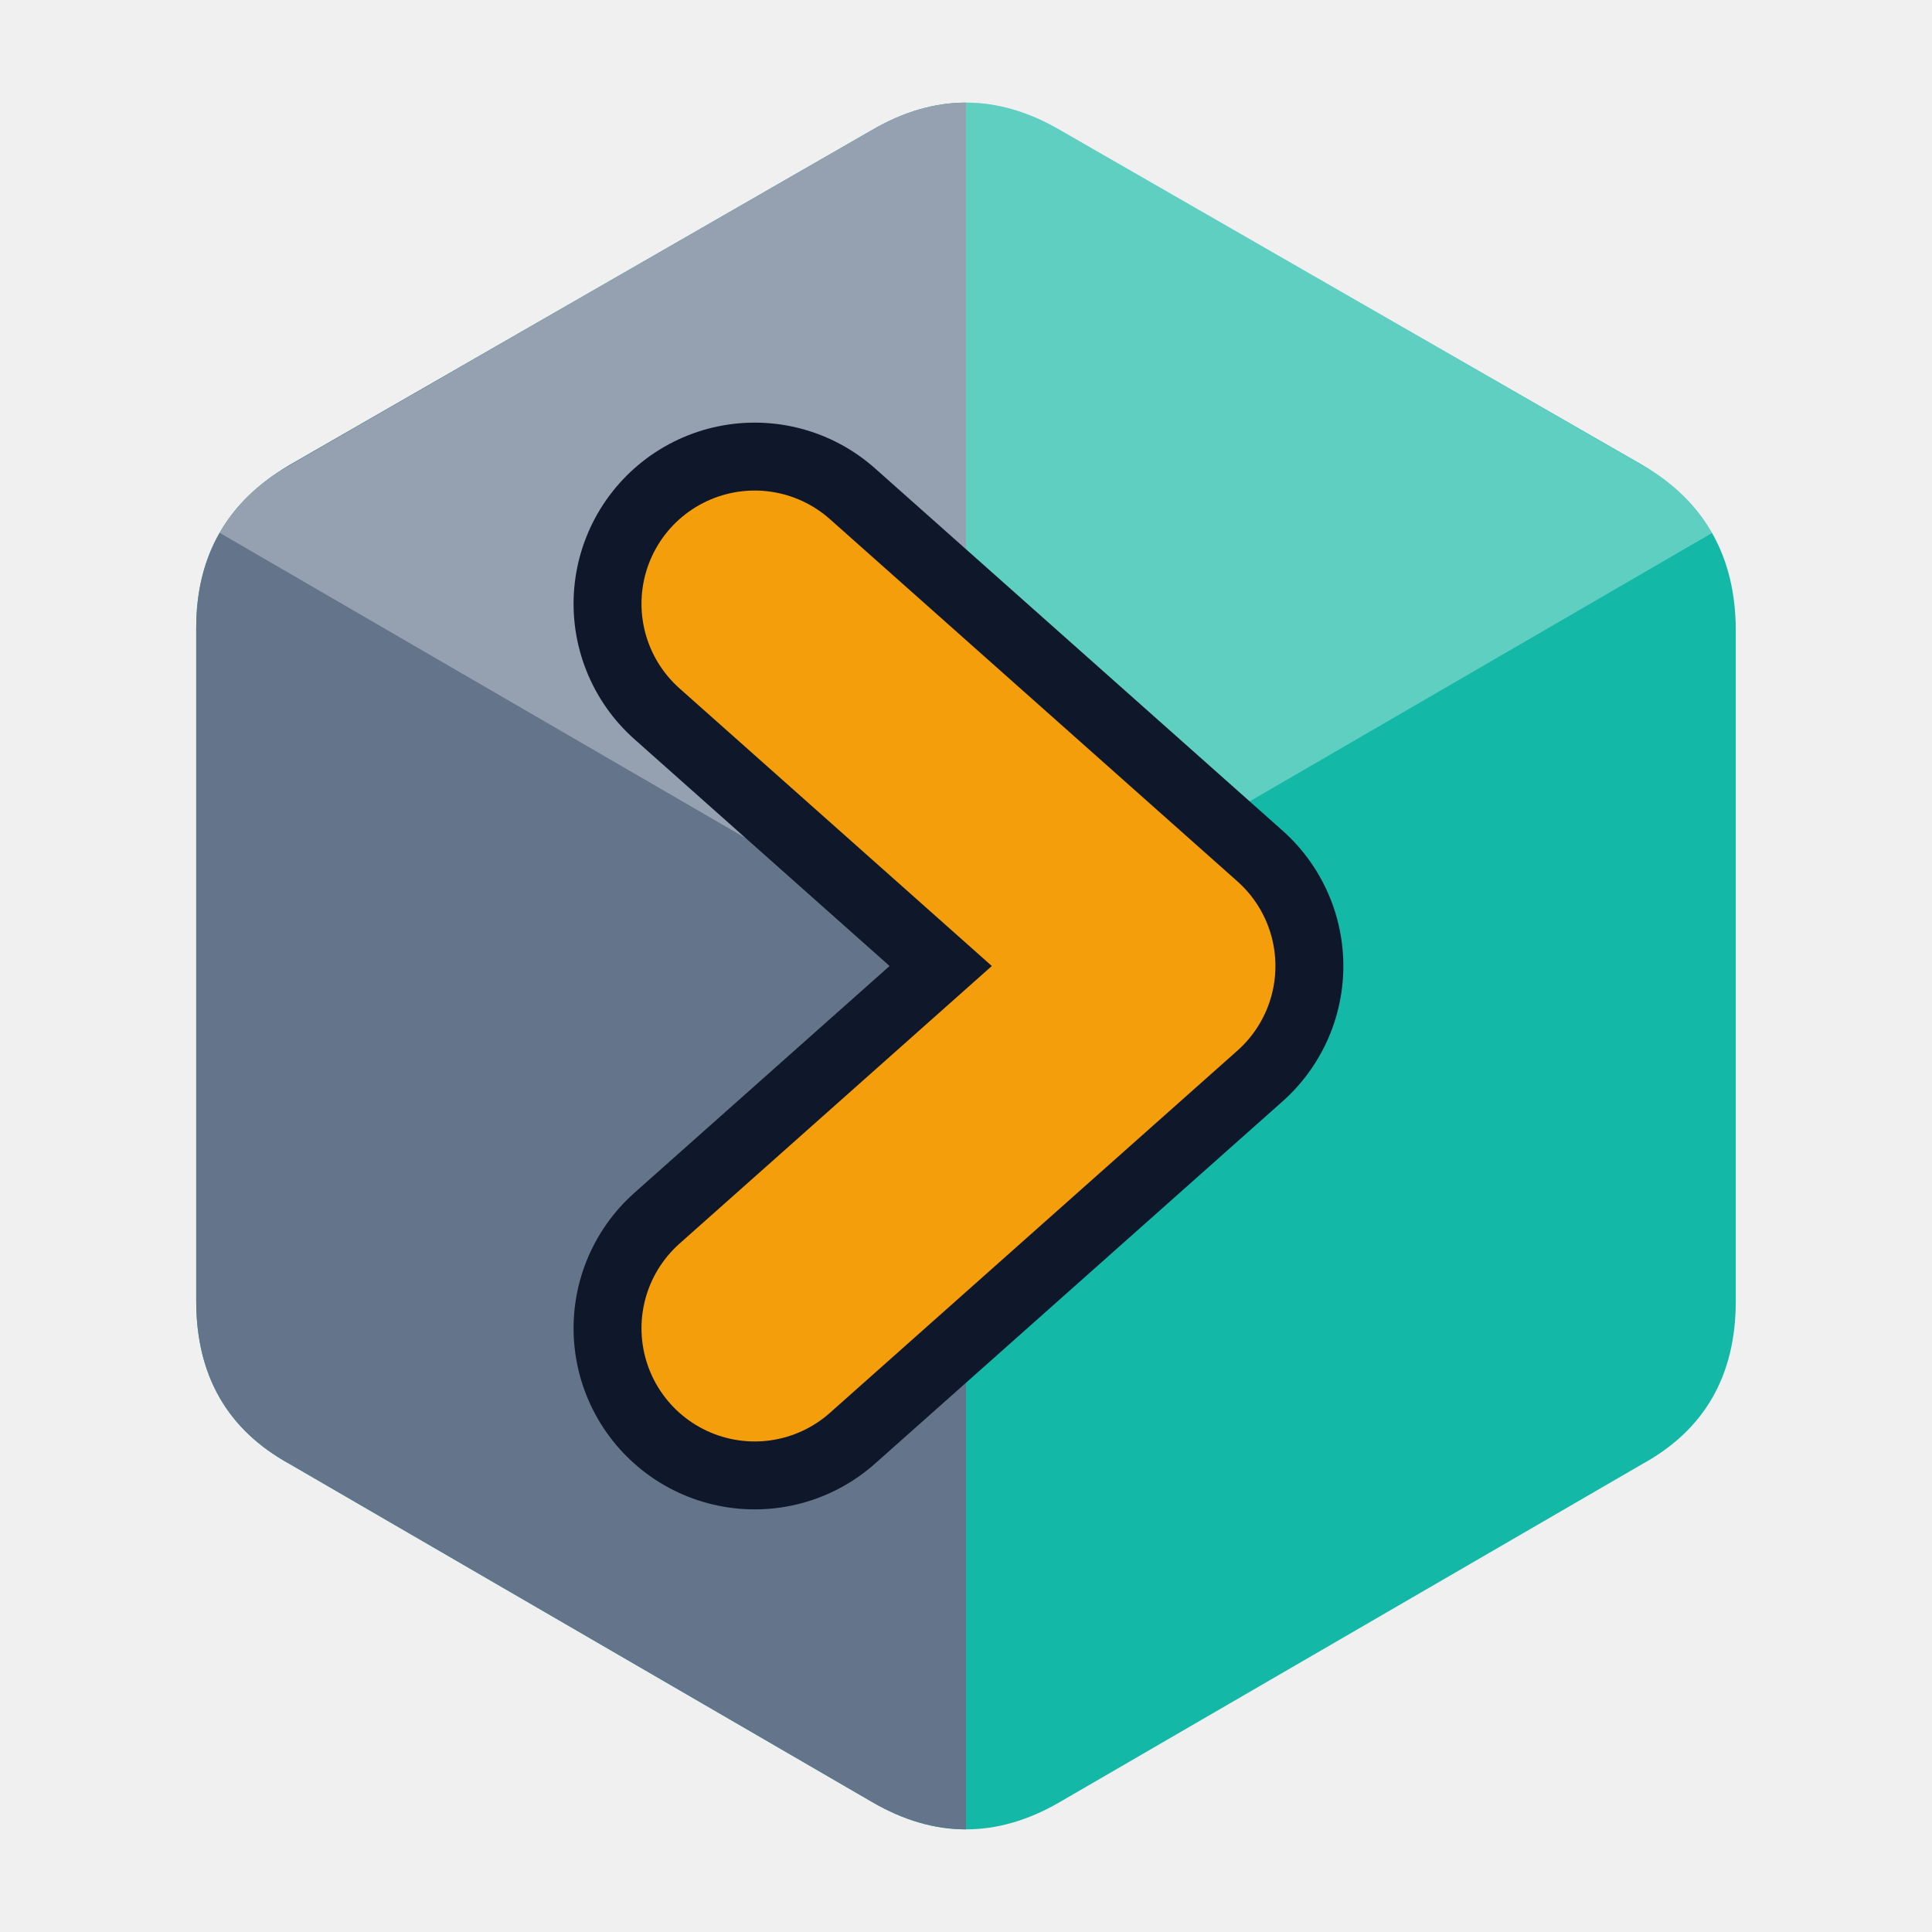
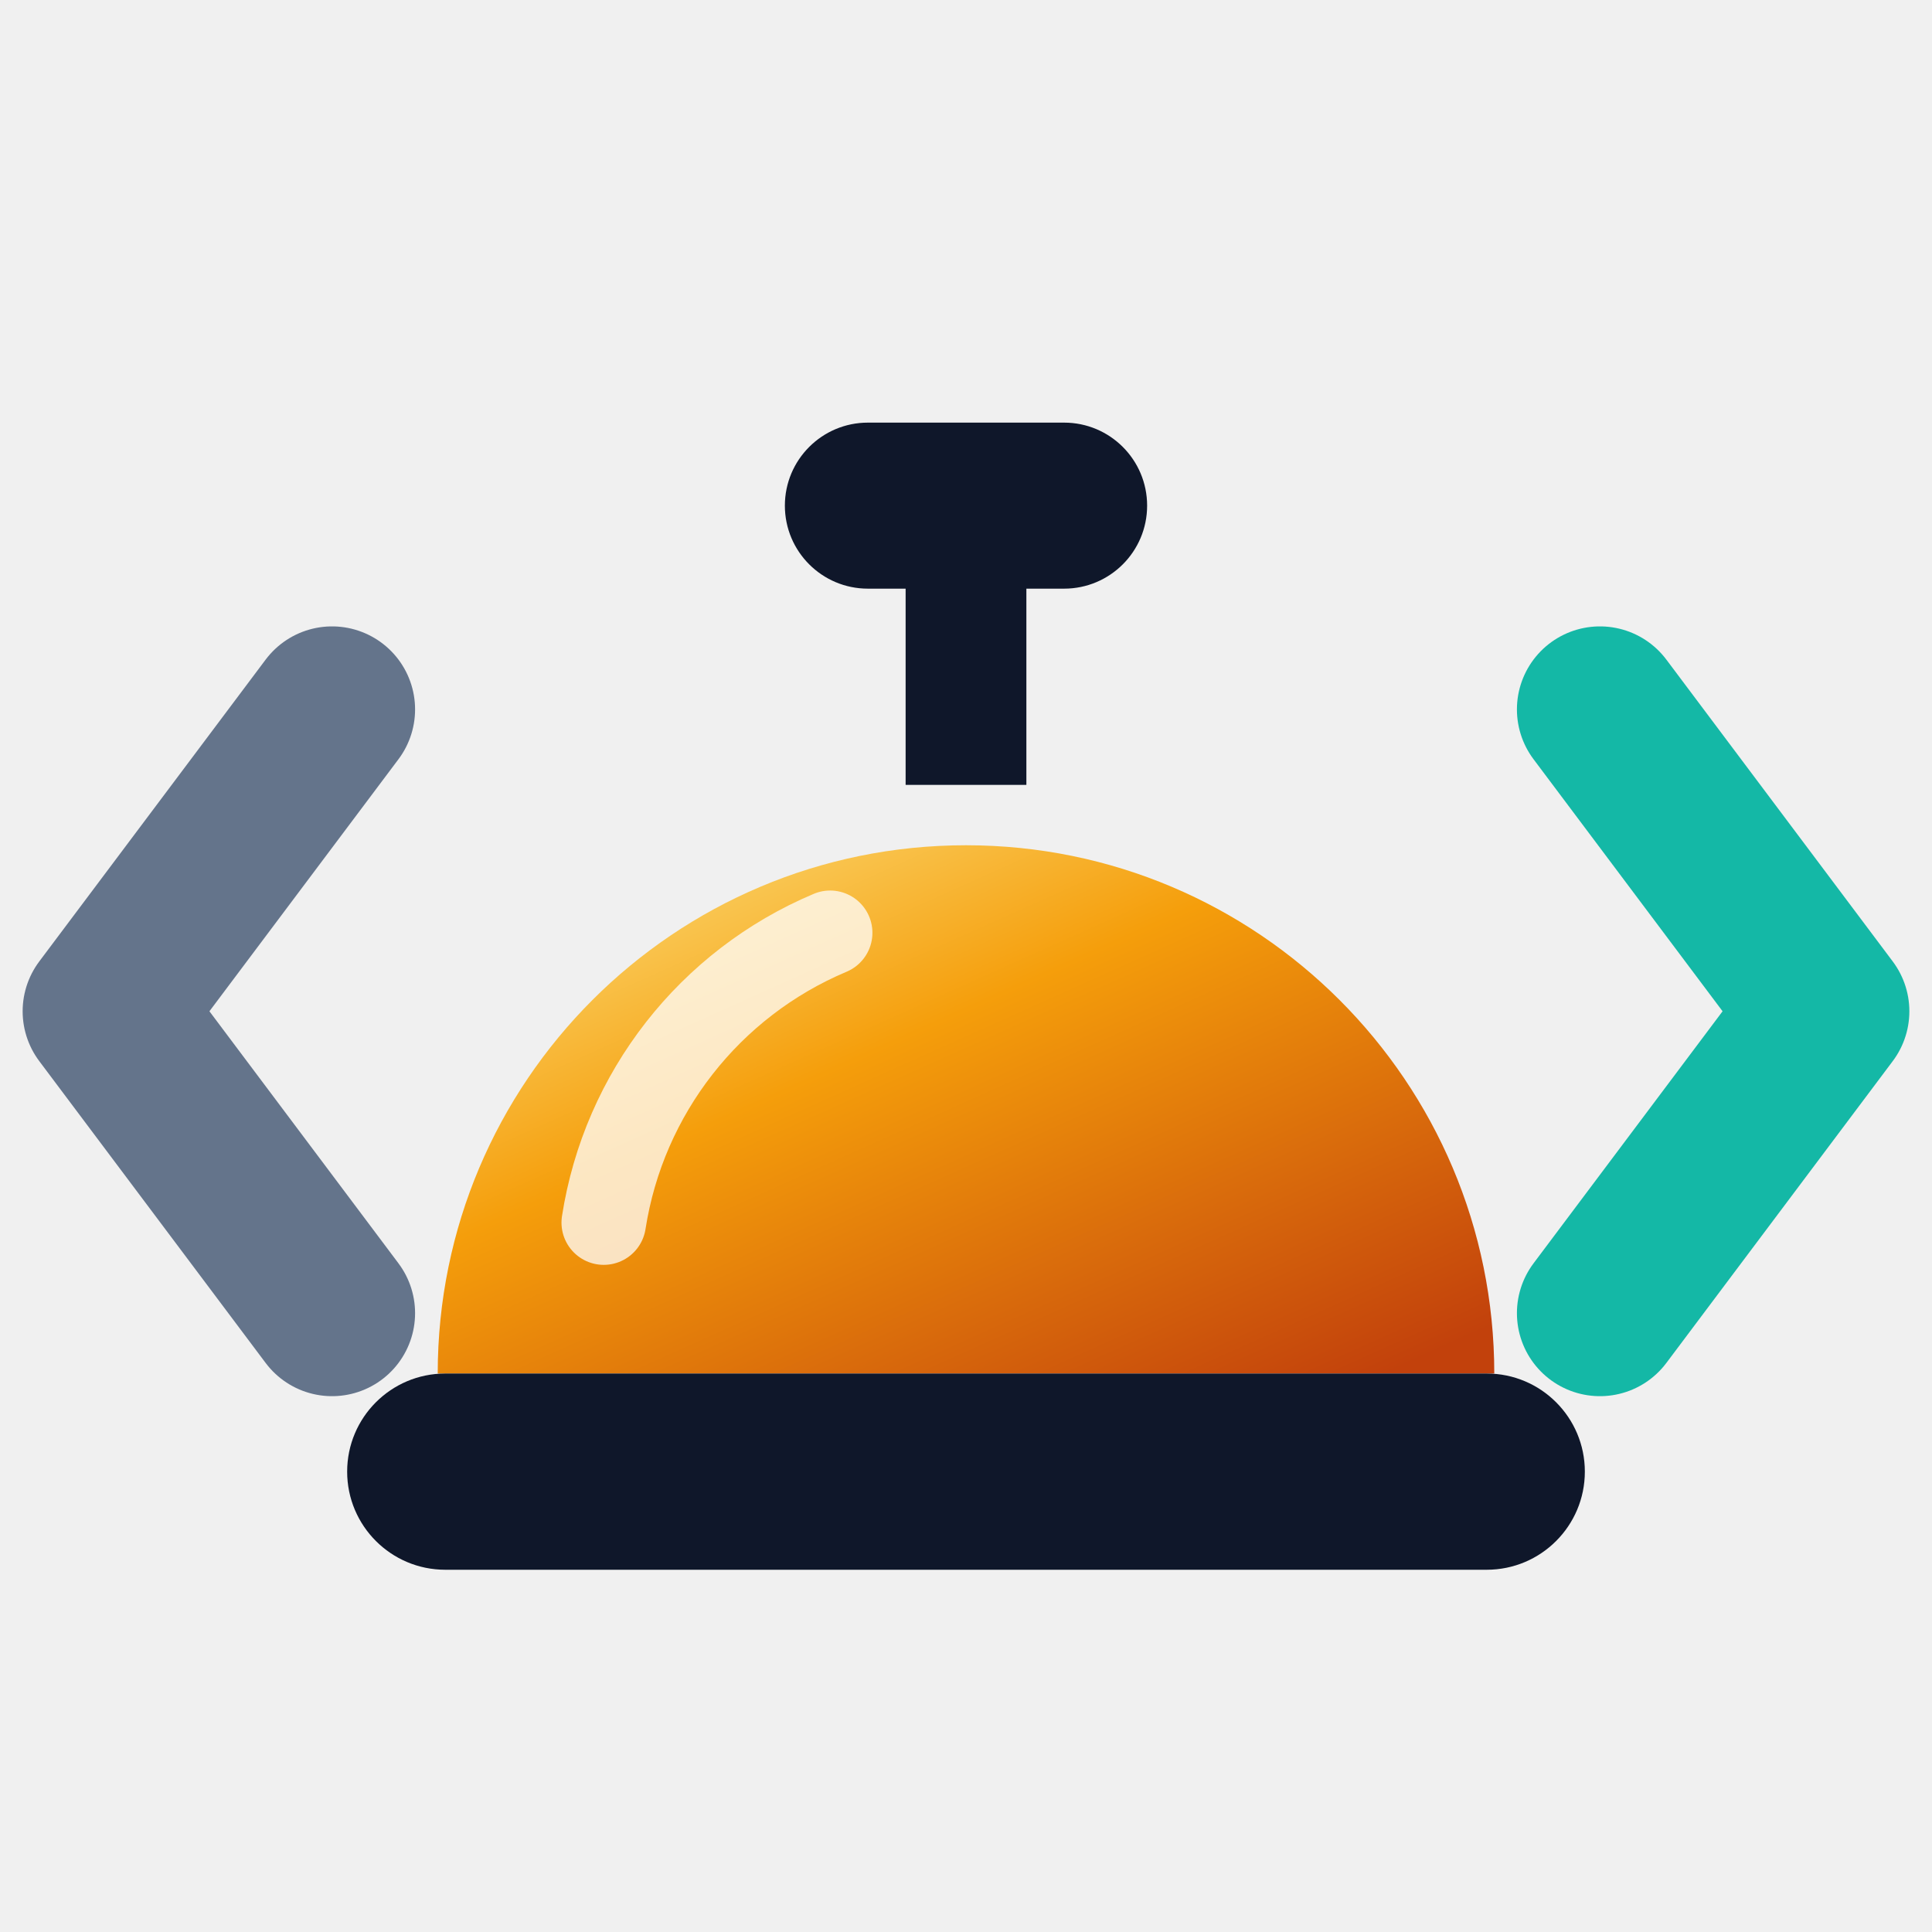
<svg xmlns="http://www.w3.org/2000/svg" viewBox="0 0 64 64" width="64" height="64" role="img" aria-labelledby="t">
-   <clipPath id="mh">
-     <path d="M28.9 4.3Q32 2.5 35.1 4.3L54.4 15.4Q57.5 17.2 57.5 20.9L57.5 43.1Q57.5 46.8 54.4 48.5L35.1 59.7Q32 61.5 28.9 59.7L9.6 48.5Q6.5 46.8 6.5 43.1L6.5 20.8Q6.5 17.2 9.6 15.4Z" />
-   </clipPath>
-   <g clip-path="url(#mh)">
-     <path fill="#14B8A6" d="M0 0h64v64H0z" />
-     <path fill="#64748B" d="M0 0h32v64H0z" />
-     <path fill="#fff" fill-opacity=".32" d="M32 2.5L57.5 17.2 32 32 6.5 17.2Z" />
+   <defs>
+     <linearGradient id="bl" x1="0" y1="0" x2=".9" y2="1">
+       <stop offset="0" stop-color="#FDE68A" />
+       <stop offset=".42" stop-color="#F59E0B" />
+       <stop offset="1" stop-color="#C2410C" />
+     </linearGradient>
+   </defs>
+   <g fill="none" stroke-linecap="round" stroke-linejoin="round" stroke-width="5.5">
+     <path stroke="#64748B" d="M11 23.5 3.5 33.5 11 43.5" />
+     <path stroke="#14B8A6" d="M53 23.5 60.5 33.5 53 43.5" />
  </g>
-   <g fill="none" stroke-linecap="round" stroke-linejoin="round">
-     <path stroke="#0F172A" stroke-width="12" d="M25 20 38.5 32 25 44" />
-     <path stroke="#F59E0B" stroke-width="7.5" d="M25 20 38.5 32 25 44" />
-   </g>
+   <path fill="#0F172A" d="M30 18h4v8h-4z" />
+   <rect x="26" y="14" width="12" height="5.5" rx="2.75" fill="#0F172A" />
+   <path d="M14.5 45.5a17.5 17.5 0 0 1 35 0z" fill="url(#bl)" />
+   <path d="M20 40.5a12.5 12.5 0 0 1 7.5-9.6" fill="none" stroke="#fff" stroke-opacity=".75" stroke-width="2.8" stroke-linecap="round" />
+   <rect x="11.5" y="45.5" width="41" height="6.5" rx="3.25" fill="#0F172A" />
</svg>
